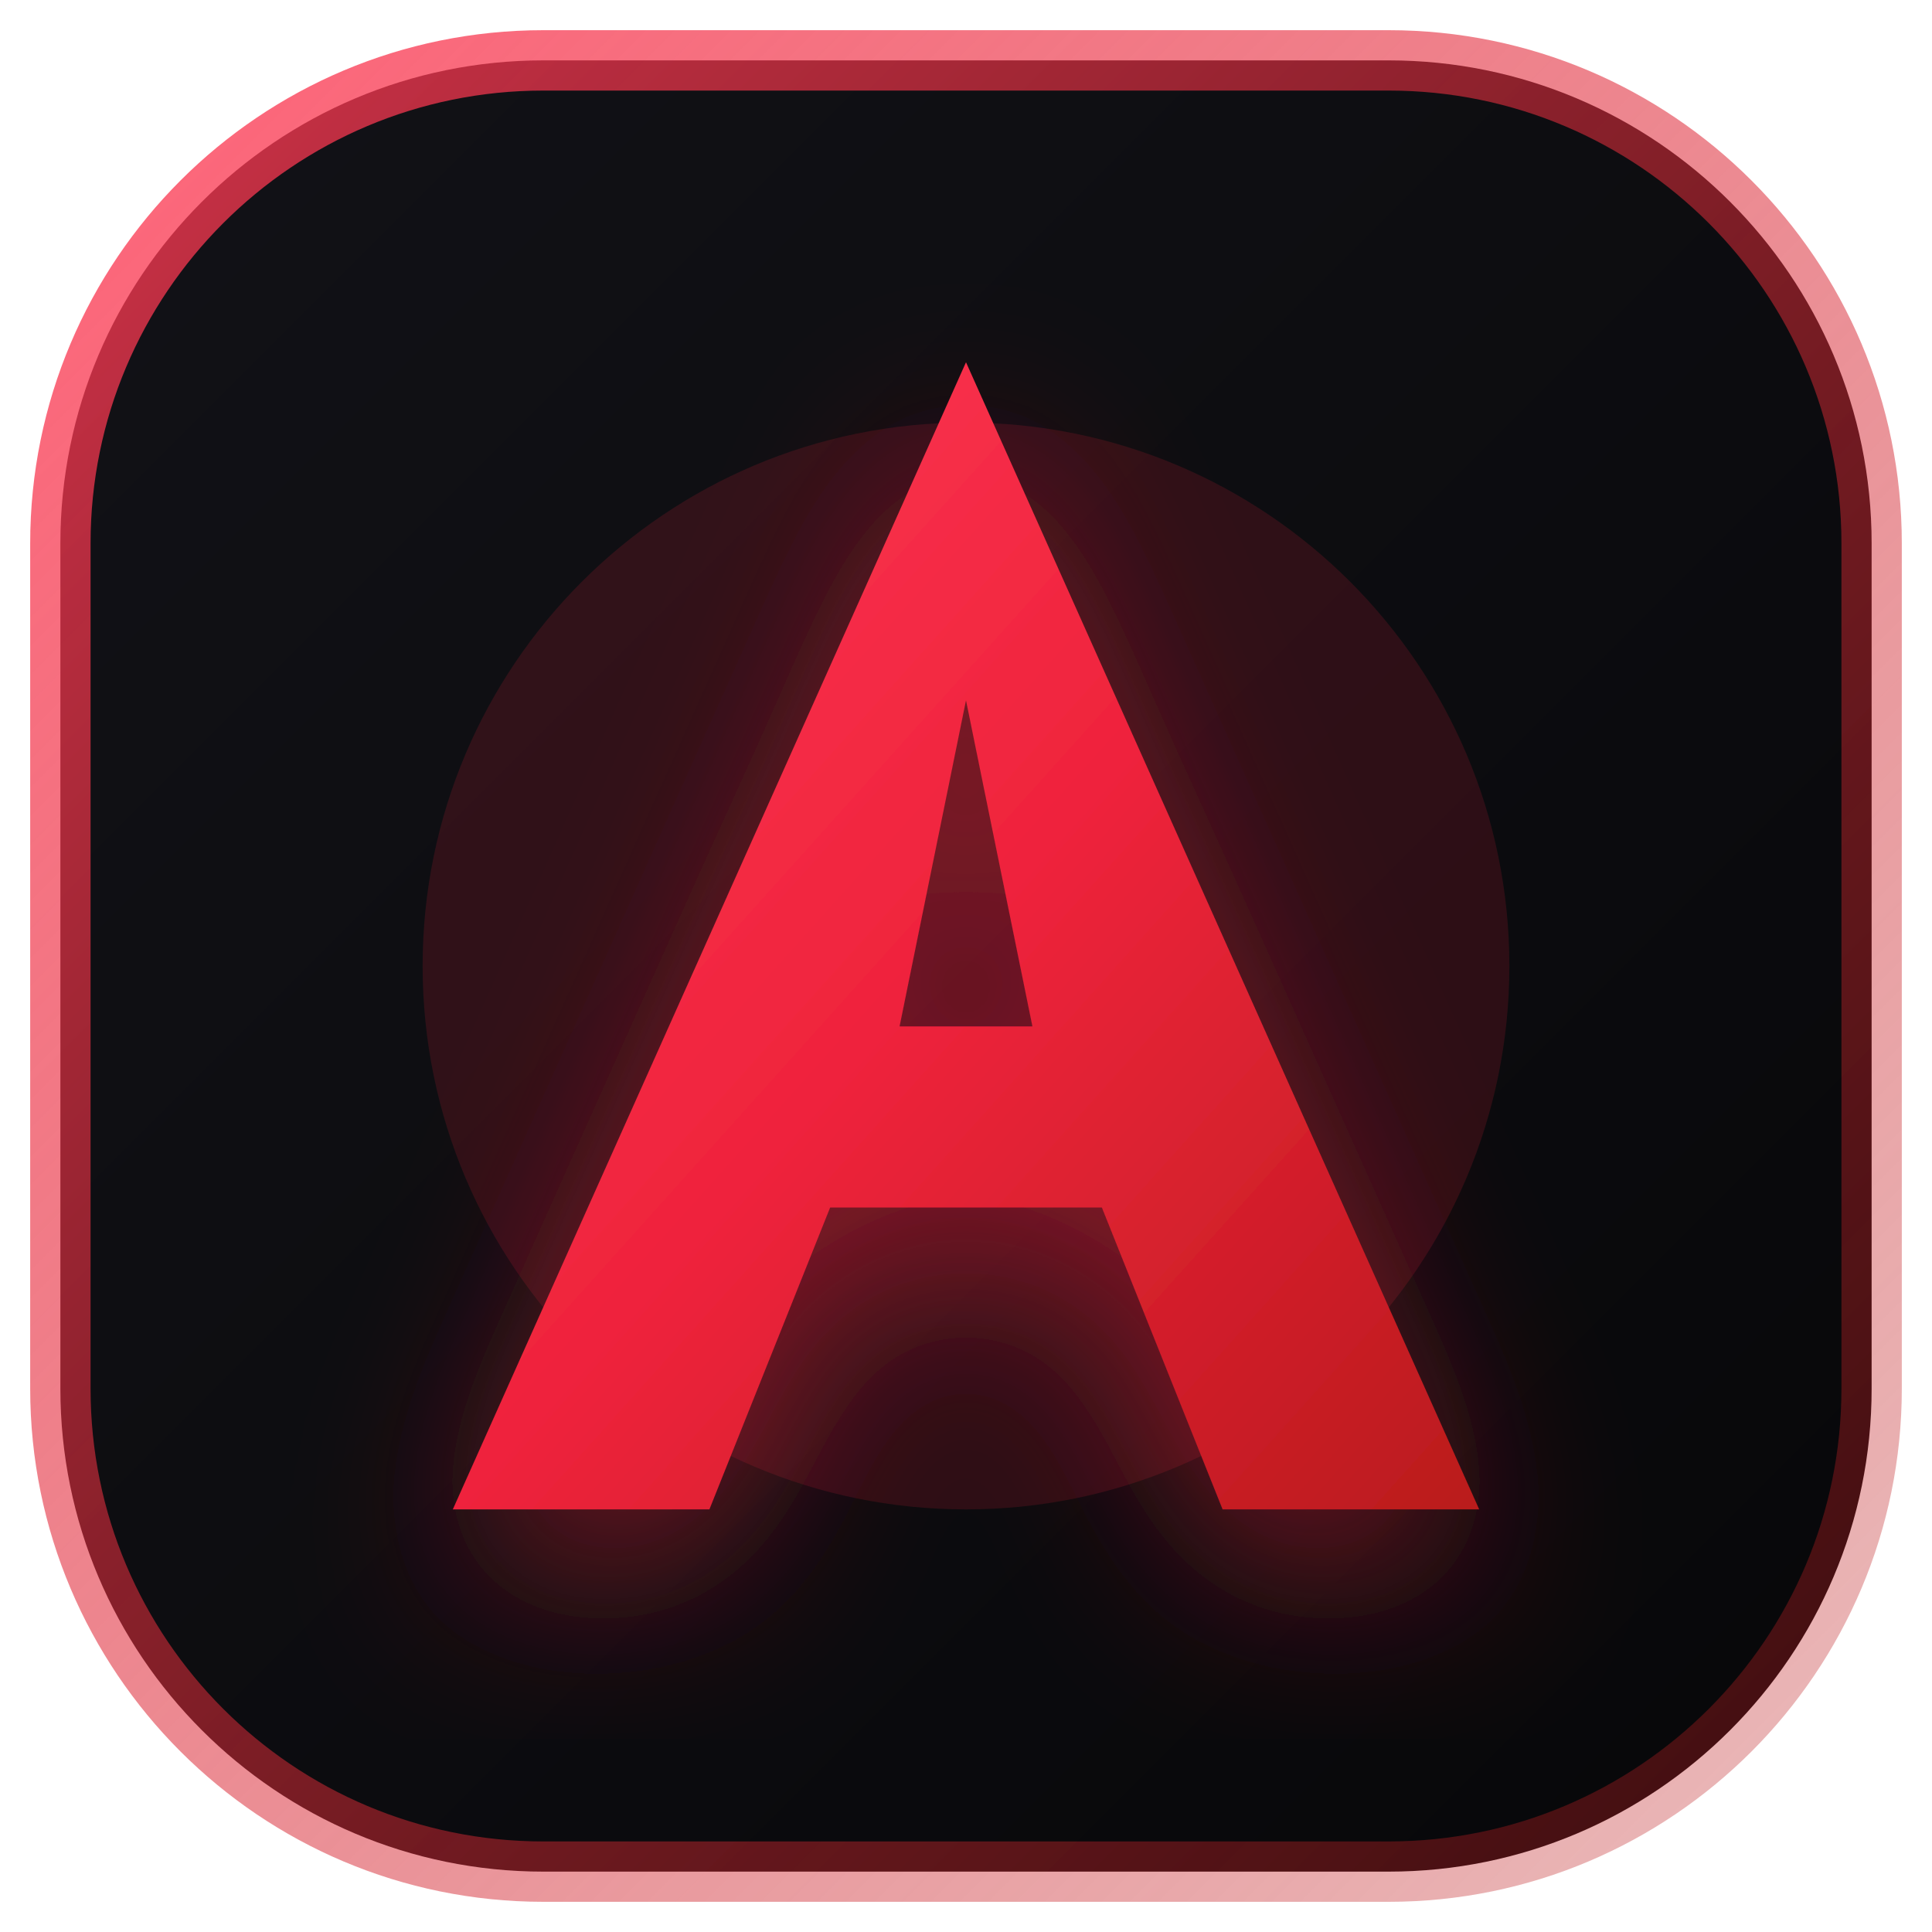
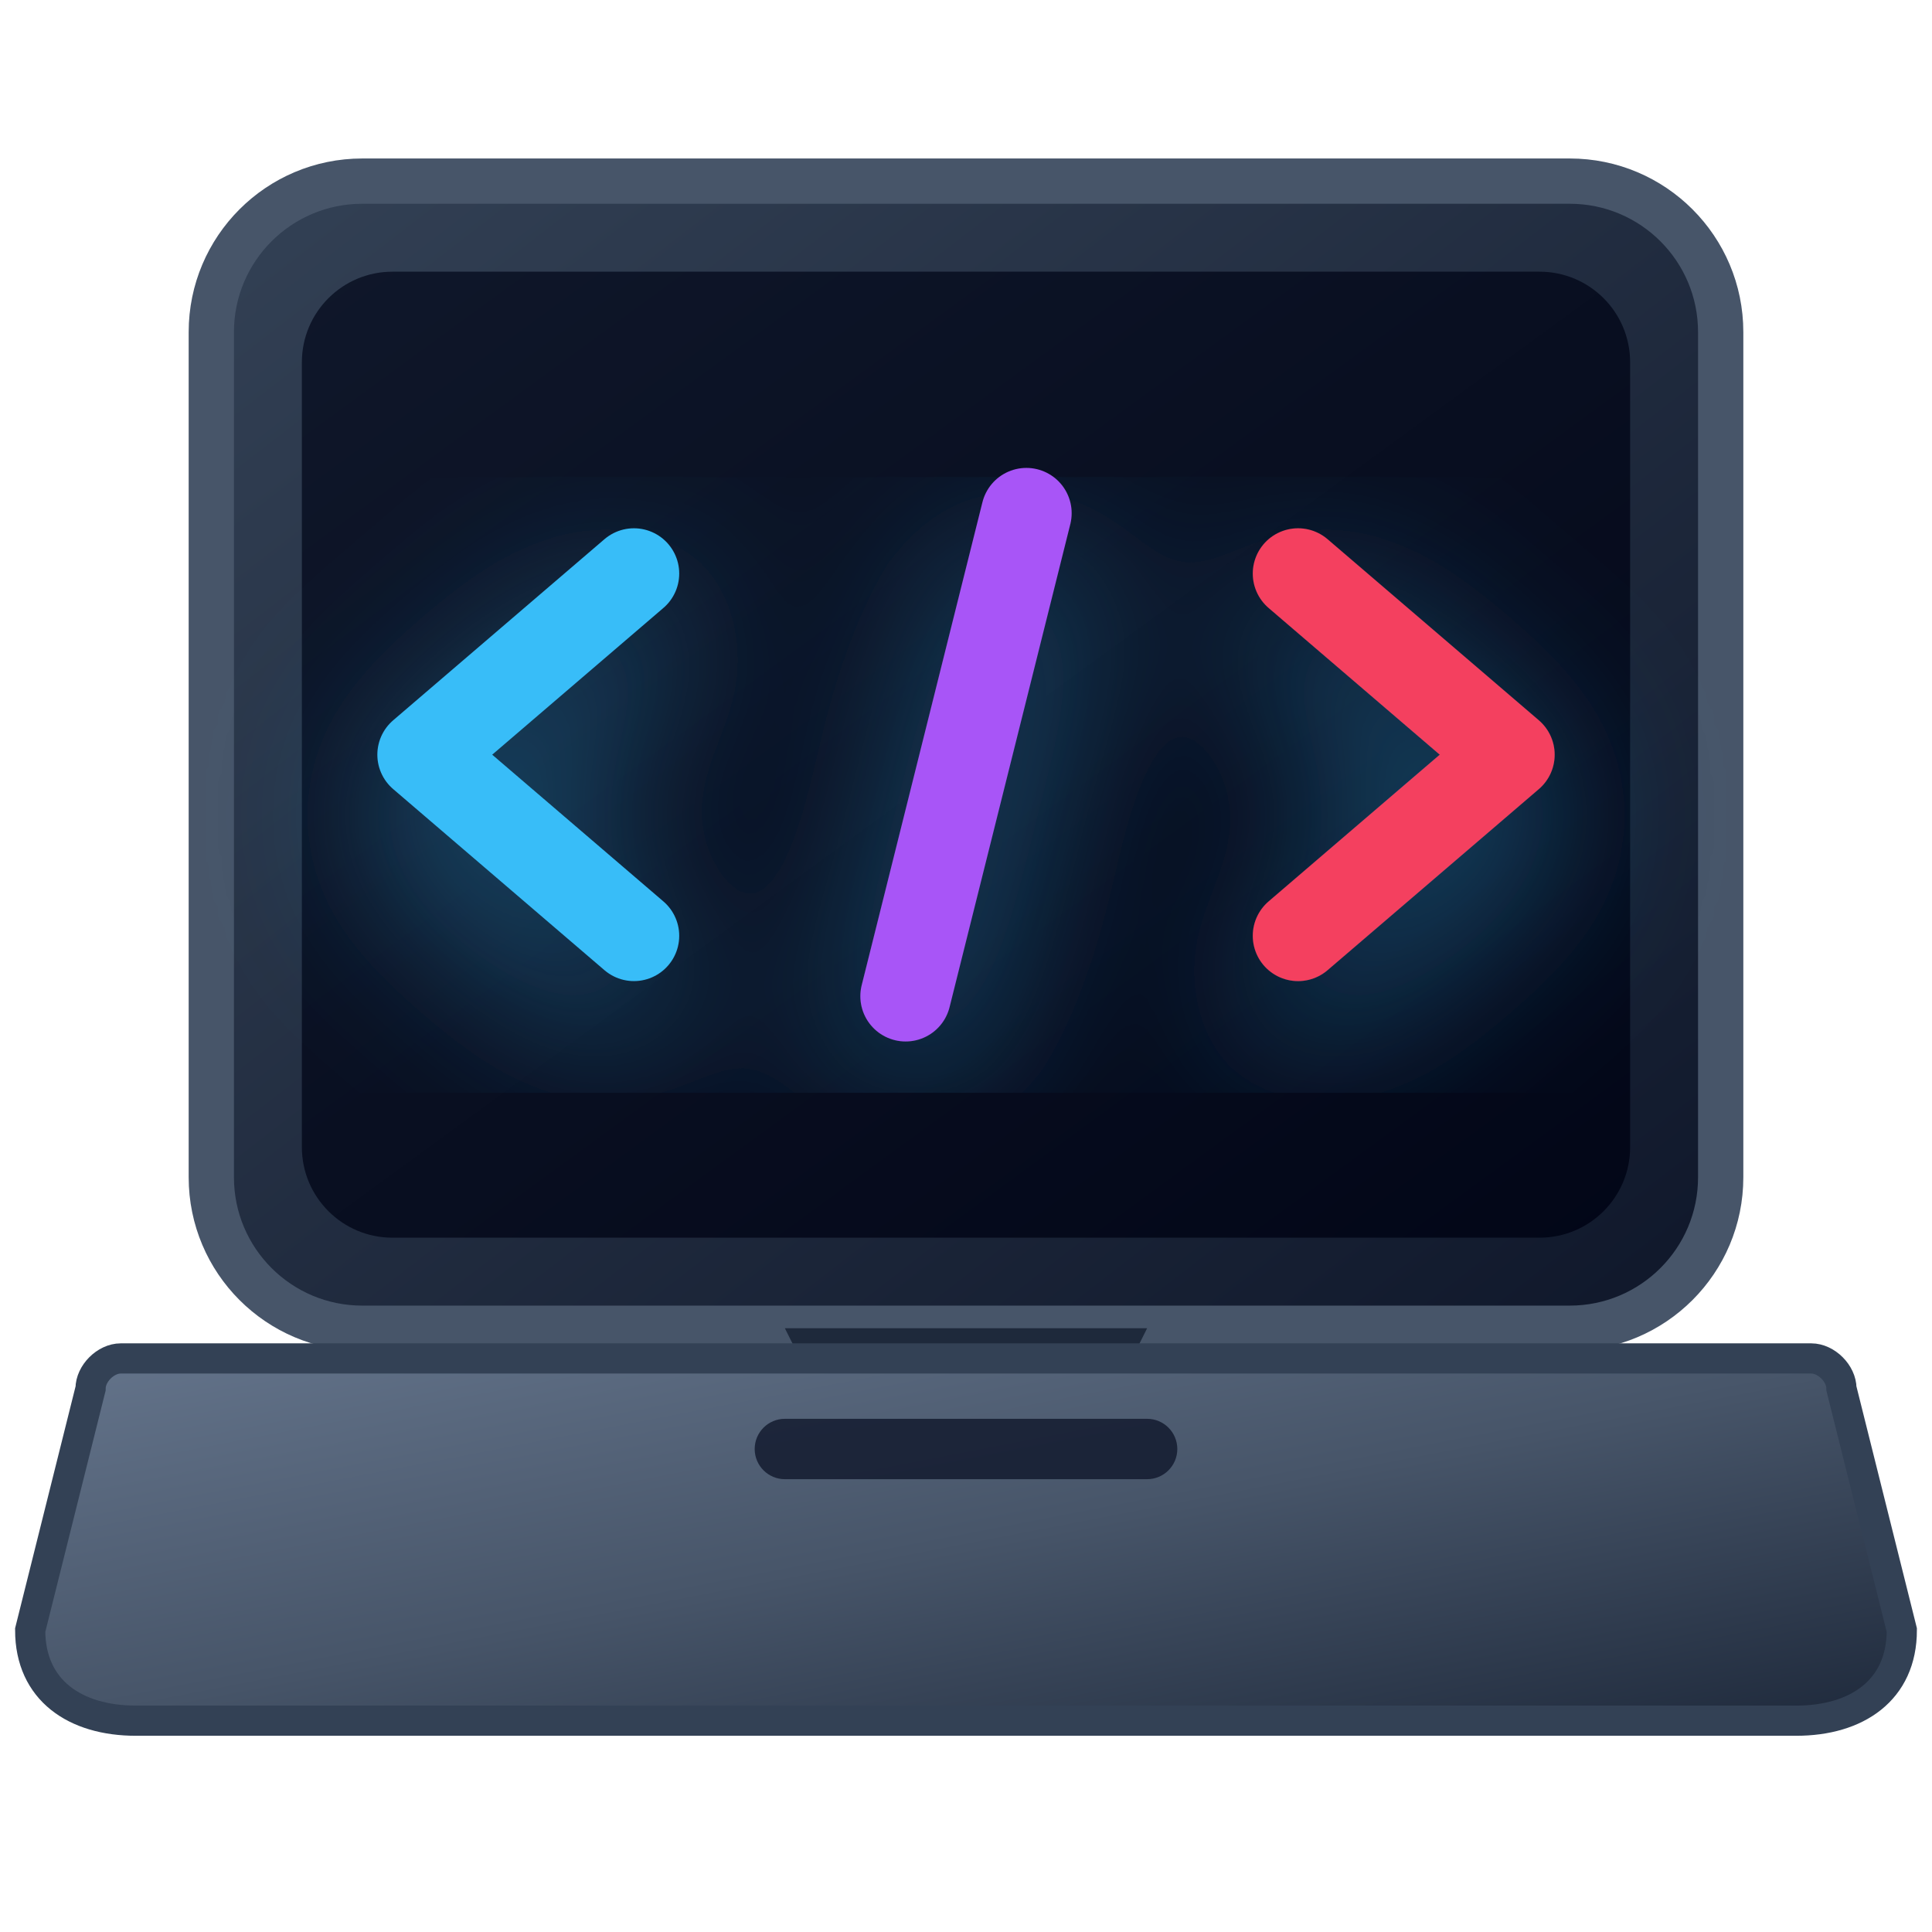
<svg xmlns="http://www.w3.org/2000/svg" viewBox="0 0 64 64">
  <defs>
-     <linearGradient id="bgDark" x1="0%" y1="0%" x2="100%" y2="100%">
-       <stop offset="0%" stop-color="#121217" />
-       <stop offset="100%" stop-color="#070709" />
+     <linearGradient id="laptopBody" x1="0%" y1="0%" x2="100%" y2="100%">
+       <stop offset="0%" stop-color="#334155" />
+       <stop offset="100%" stop-color="#0f172a" />
    </linearGradient>
-     <linearGradient id="redGrad" x1="0%" y1="0%" x2="100%" y2="100%">
-       <stop offset="0%" stop-color="#ff3b56" />
-       <stop offset="50%" stop-color="#ef233c" />
-       <stop offset="100%" stop-color="#b91c1c" />
+     <linearGradient id="screenGrad" x1="0%" y1="0%" x2="100%" y2="100%">
+       <stop offset="0%" stop-color="#0f172a" />
+       <stop offset="100%" stop-color="#020617" />
    </linearGradient>
-     <linearGradient id="redBorder" x1="0%" y1="0%" x2="100%" y2="100%">
-       <stop offset="0%" stop-color="#ff3b56" stop-opacity="0.8" />
-       <stop offset="100%" stop-color="#b91c1c" stop-opacity="0.3" />
+     <linearGradient id="codeGrad" x1="0%" y1="0%" x2="100%" y2="100%">
+       <stop offset="0%" stop-color="#38bdf8" />
+       <stop offset="50%" stop-color="#818cf8" />
+       <stop offset="100%" stop-color="#f43f5e" />
    </linearGradient>
-     <filter id="redGlow" x="-20%" y="-20%" width="140%" height="140%">
-       <feDropShadow dx="0" dy="2" stdDeviation="3" flood-color="#ef233c" flood-opacity="0.45" />
+     <linearGradient id="baseGrad" x1="0%" y1="0%" x2="100%" y2="100%">
+       <stop offset="0%" stop-color="#64748b" />
+       <stop offset="50%" stop-color="#475569" />
+       <stop offset="100%" stop-color="#1e293b" />
+     </linearGradient>
+     <filter id="screenGlow" x="-20%" y="-20%" width="140%" height="140%">
+       <feDropShadow dx="0" dy="2" stdDeviation="3" flood-color="#38bdf8" flood-opacity="0.5" />
    </filter>
  </defs>
-   <rect x="2" y="2" width="60" height="60" rx="16" fill="url(#bgDark)" stroke="url(#redBorder)" stroke-width="2" />
-   <circle cx="32" cy="32" r="18" fill="#ef233c" opacity="0.15" />
-   <path d="M 32 12 L 15 50 L 23.5 50 L 27.5 40 L 36.5 40 L 40.5 50 L 49 50 Z M 29.8 34 L 32 23.2 L 34.2 34 Z" fill="url(#redGrad)" filter="url(#redGlow)" />
+   <rect x="7" y="6" width="50" height="38" rx="5" fill="url(#laptopBody)" stroke="#475569" stroke-width="1.5" />
+   <rect x="10" y="9" width="44" height="32" rx="3" fill="url(#screenGrad)" />
+   <g filter="url(#screenGlow)">
+     <path d="M 21 19 L 14 25 L 21 31" fill="none" stroke="#38bdf8" stroke-width="3" stroke-linecap="round" stroke-linejoin="round" />
+     <path d="M 34 17 L 30 33" fill="none" stroke="#a855f7" stroke-width="3" stroke-linecap="round" />
+     <path d="M 43 19 L 50 25 L 43 31" fill="none" stroke="#f43f5e" stroke-width="3" stroke-linecap="round" stroke-linejoin="round" />
+   </g>
+   <path d="M 26 44 L 38 44 L 37 46 L 27 46 Z" fill="#1e293b" />
+   <path d="M 3 46 C 3 45.5 3.5 45 4 45 L 60 45 C 60.5 45 61 45.5 61 46 L 63 54 C 63 56 61.5 57 59.5 57 L 4.5 57 C 2.5 57 1 56 1 54 Z" fill="url(#baseGrad)" stroke="#334155" stroke-width="1" />
+   <rect x="25" y="47" width="14" height="2" rx="1" fill="#0f172a" opacity="0.8" />
</svg>
